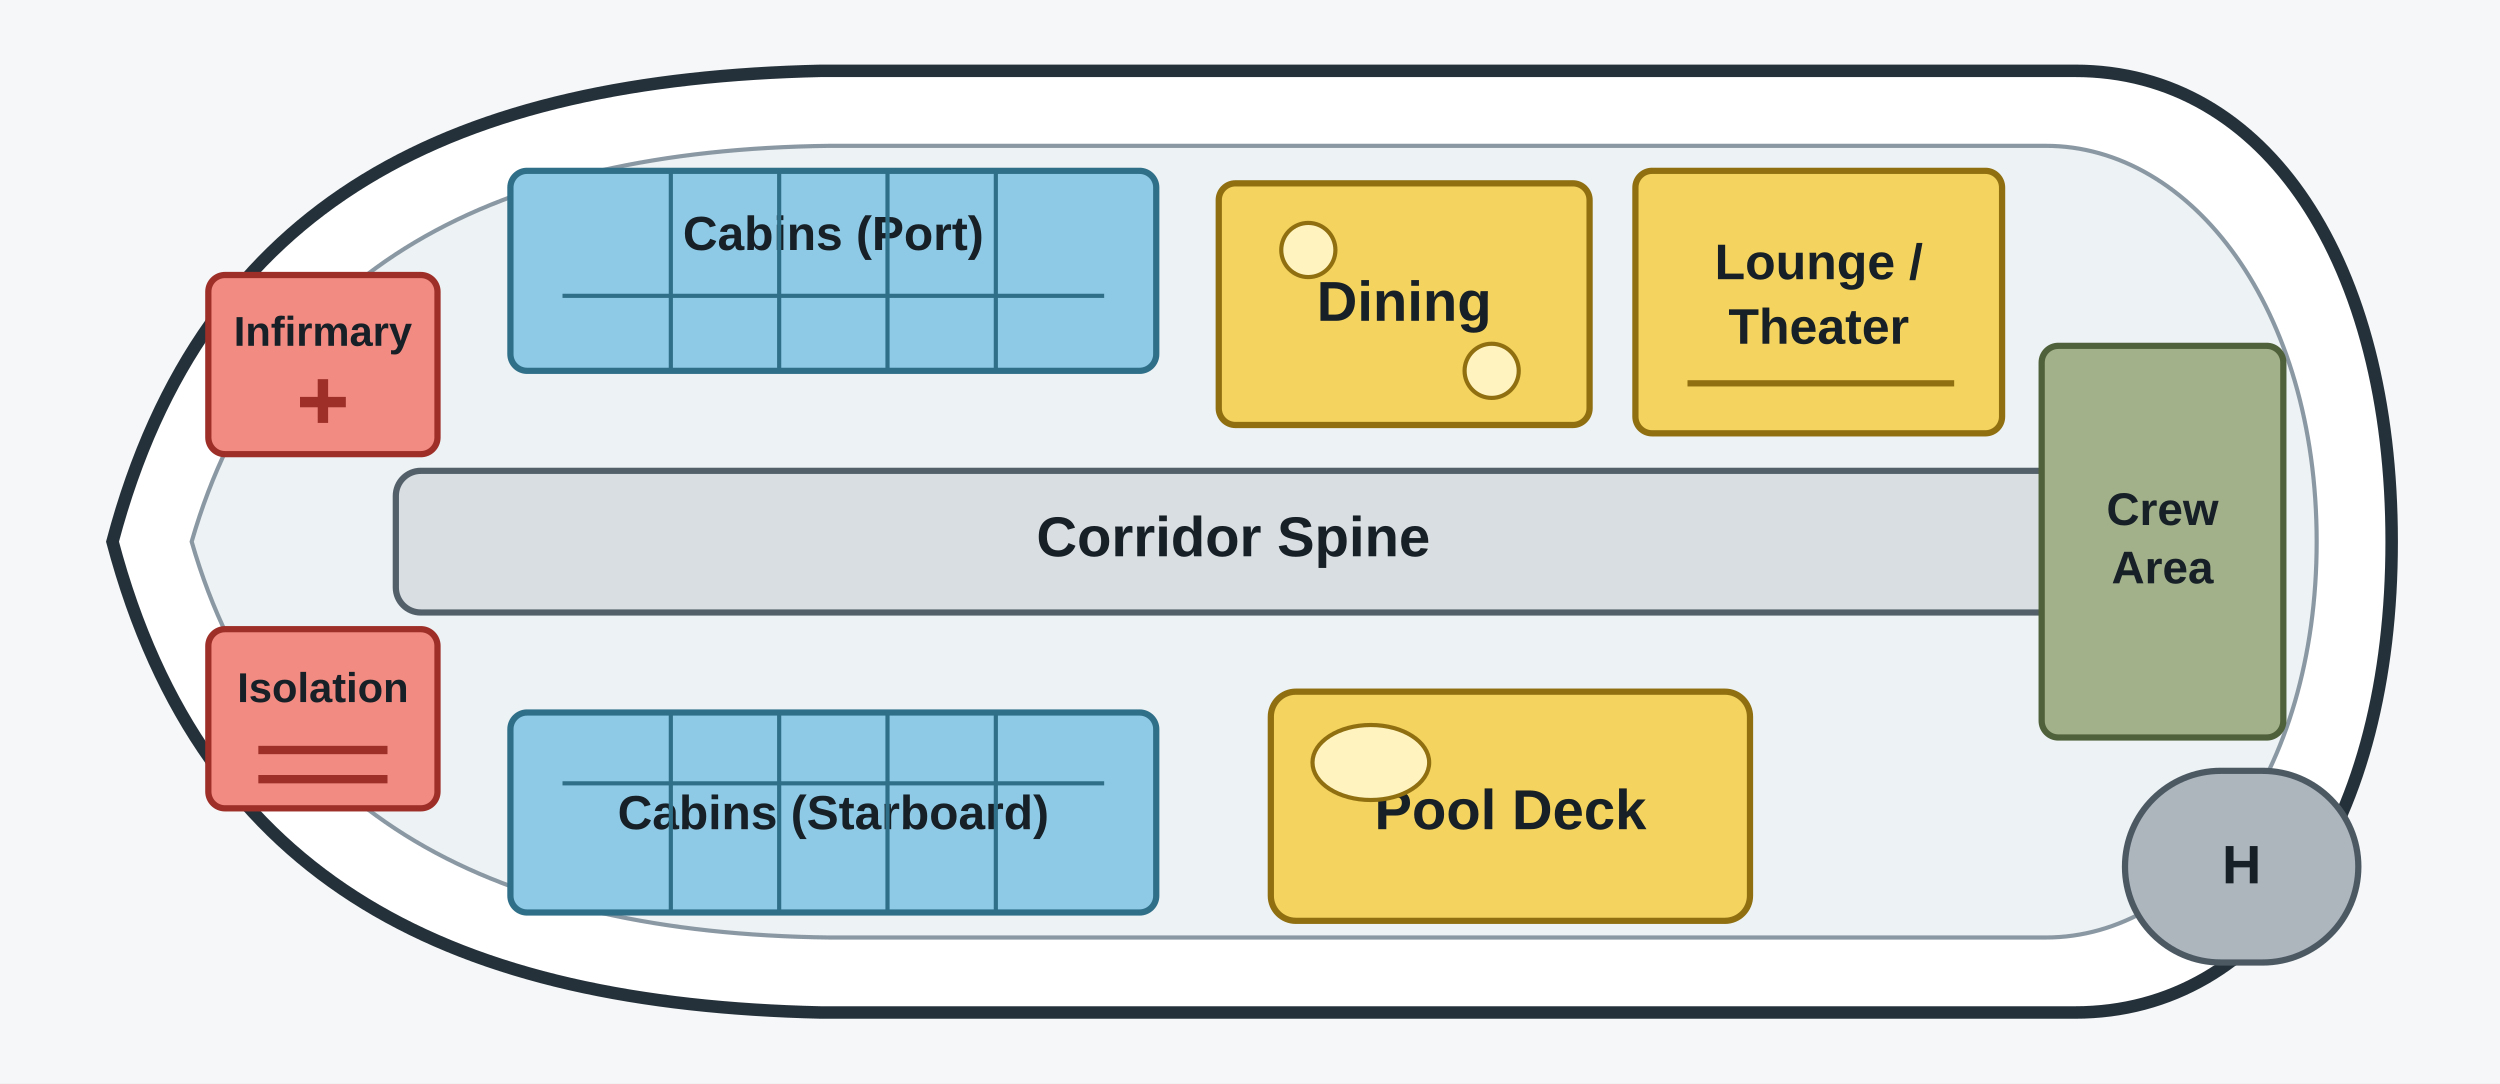
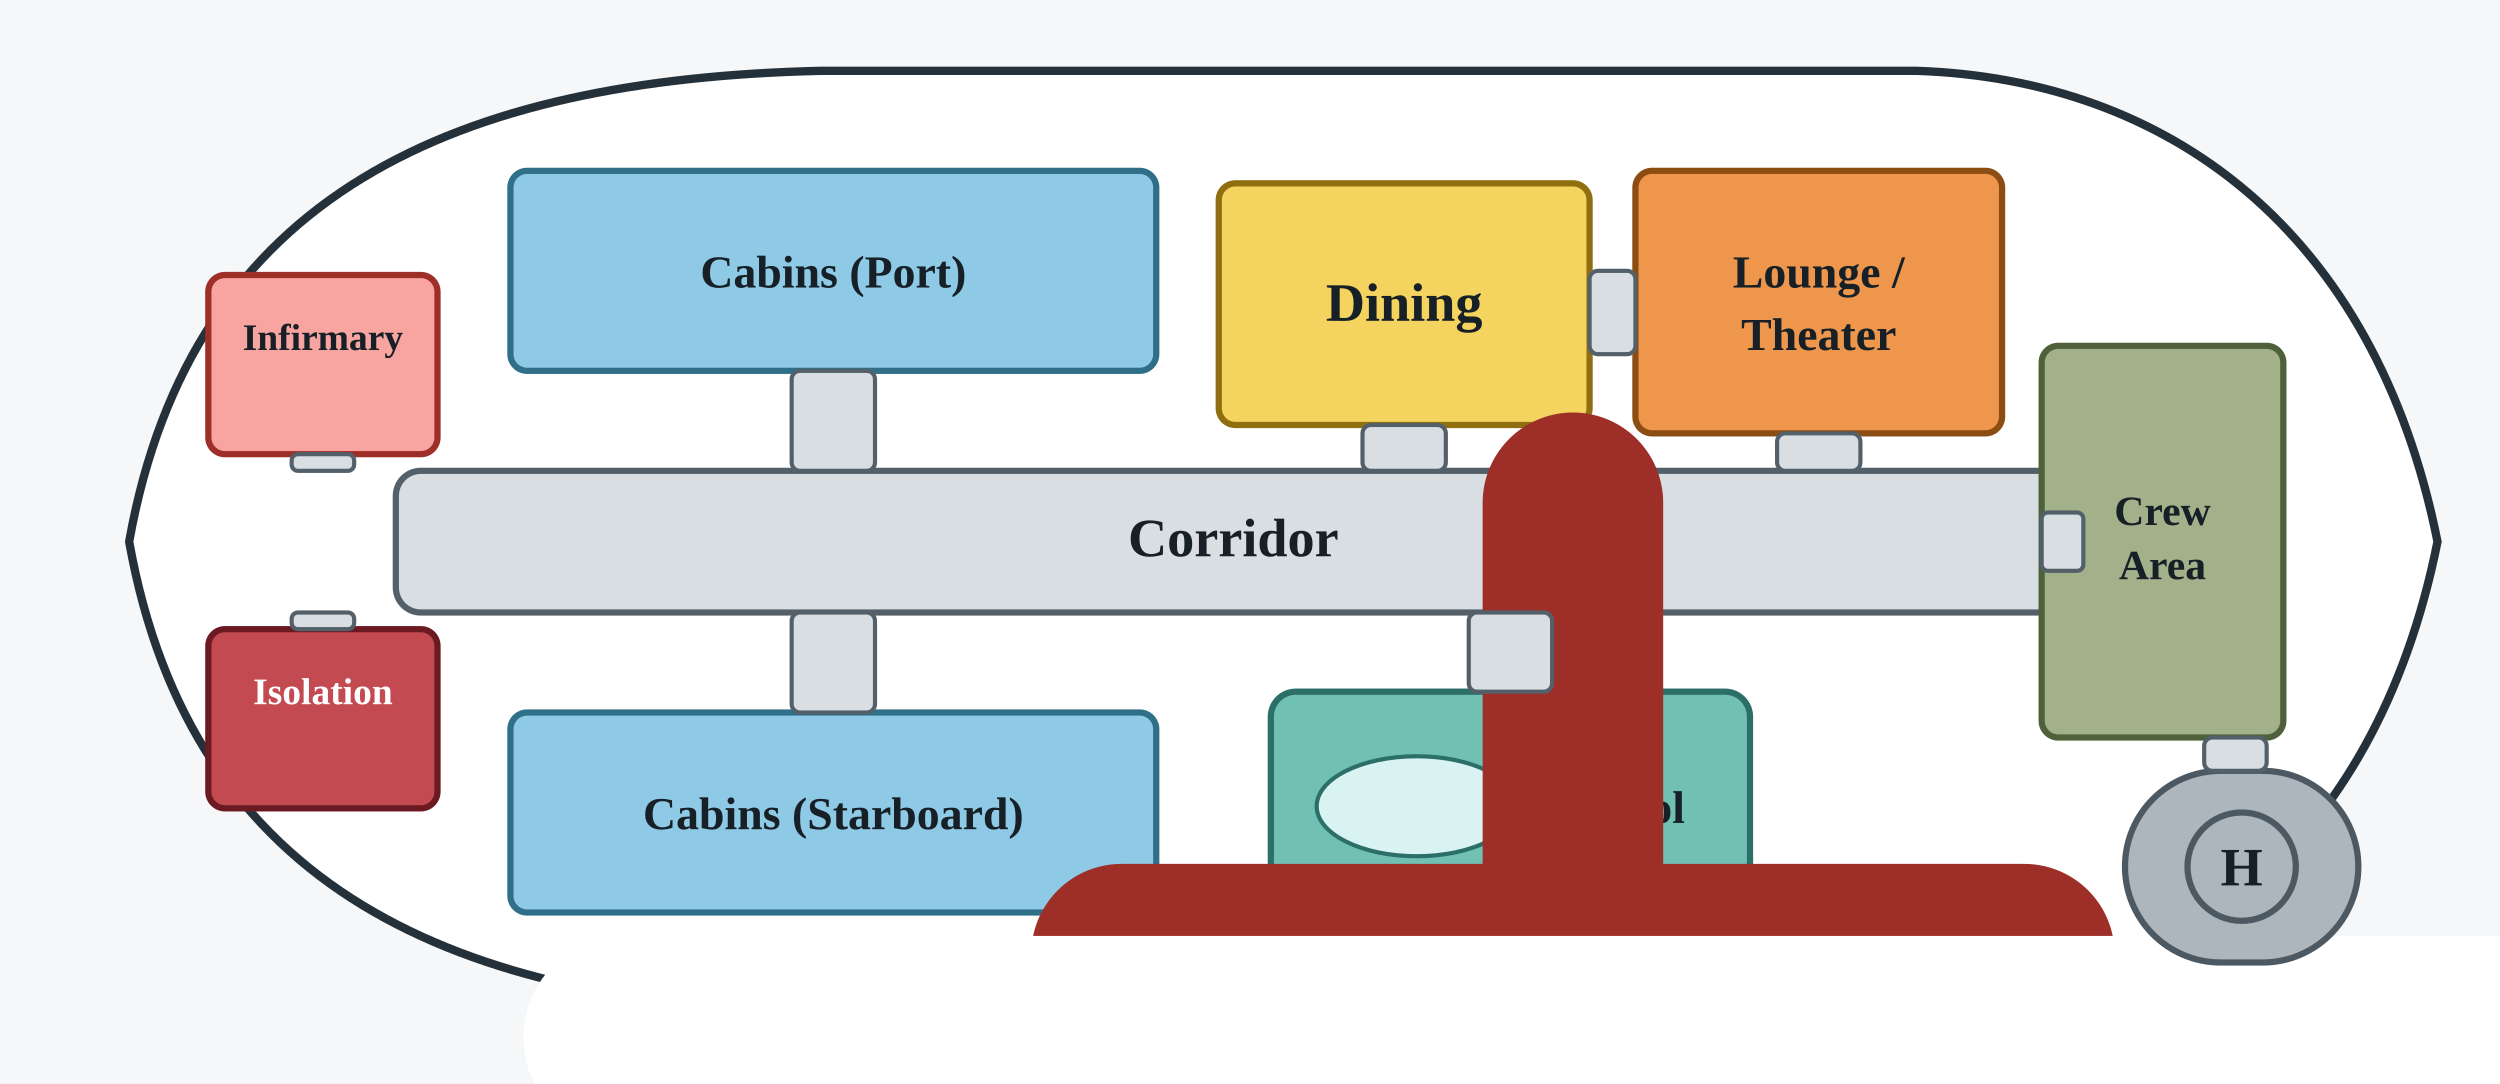
<svg xmlns="http://www.w3.org/2000/svg" viewBox="0 0 1200 520" role="img" aria-labelledby="title desc">
+   <defs>
+     <symbol id="medical-cross" viewBox="-12 -12 24 24" overflow="visible">
+       <path d="M0 -10 V10 M-10 0 H10" stroke="currentColor" stroke-width="4" stroke-linecap="round" fill="none" />
+     </symbol>
+     <symbol id="isolation-bars" viewBox="-16 -8 32 16" overflow="visible">
+       <path d="M-14 -4 H14 M-14 4 H14" stroke="currentColor" stroke-width="3" stroke-linecap="round" fill="none" />
+     </symbol>
+   </defs>
  <rect width="1200" height="520" fill="#f5f7f8" />
-   <path d="M54 260 C98 94 220 38 394 34 L996 34 C1088 34 1148 126 1148 260 C1148 394 1088 486 996 486 L394 486 C220 482 98 426 54 260 Z" fill="#ffffff" stroke="#25313a" stroke-width="6" />
-   <path d="M92 260 C130 128 238 72 398 70 L982 70 C1052 70 1112 148 1112 260 C1112 372 1052 450 982 450 L398 450 C238 448 130 392 92 260 Z" fill="#edf2f4" stroke="#8a98a3" stroke-width="2" />
+   <path d="M62 260 C92 92 220 38 394 34 L920 34 C1040 38 1140 110 1170 260 C1140 410 1040 482 920 486 L394 486 C220 482 92 428 62 260 Z" fill="#ffffff" stroke="#25313a" stroke-width="4" />
  <rect data-zone-id="corridor_spine" x="190" y="226" width="805" height="68" rx="12" fill="#d9dee2" stroke="#53606a" stroke-width="3" />
-   <text x="592" y="267" text-anchor="middle" font-family="Arial, sans-serif" font-size="27" font-weight="700" fill="#172026">Corridor Spine</text>
+   <text x="592" y="267" text-anchor="middle" font-size="26" font-weight="700" fill="#172026">Corridor</text>
  <rect data-zone-id="cabins_port" x="245" y="82" width="310" height="96" rx="8" fill="#8ecae6" stroke="#2f6f88" stroke-width="3" />
-   <text x="400" y="120" text-anchor="middle" font-family="Arial, sans-serif" font-size="23" font-weight="700" fill="#172026">Cabins (Port)</text>
-   <path d="M270 142 H530 M322 82 V178 M374 82 V178 M426 82 V178 M478 82 V178" stroke="#2f6f88" stroke-width="2" />
+   <text x="400" y="138" text-anchor="middle" font-size="22" font-weight="700" fill="#172026">Cabins (Port)</text>
  <rect data-zone-id="cabins_starboard" x="245" y="342" width="310" height="96" rx="8" fill="#8ecae6" stroke="#2f6f88" stroke-width="3" />
-   <text x="400" y="398" text-anchor="middle" font-family="Arial, sans-serif" font-size="23" font-weight="700" fill="#172026">Cabins (Starboard)</text>
-   <path d="M270 376 H530 M322 342 V438 M374 342 V438 M426 342 V438 M478 342 V438" stroke="#2f6f88" stroke-width="2" />
+   <text x="400" y="398" text-anchor="middle" font-size="22" font-weight="700" fill="#172026">Cabins (Starboard)</text>
  <rect data-zone-id="dining" x="585" y="88" width="178" height="116" rx="8" fill="#f4d35e" stroke="#8f6f10" stroke-width="3" />
-   <text x="674" y="154" text-anchor="middle" font-family="Arial, sans-serif" font-size="27" font-weight="700" fill="#172026">Dining</text>
-   <circle cx="628" cy="120" r="13" fill="#fff3bf" stroke="#8f6f10" stroke-width="2" />
-   <circle cx="716" cy="178" r="13" fill="#fff3bf" stroke="#8f6f10" stroke-width="2" />
-   <rect data-zone-id="lounge_theater" x="785" y="82" width="176" height="126" rx="8" fill="#f4d35e" stroke="#8f6f10" stroke-width="3" />
-   <text x="873" y="134" text-anchor="middle" font-family="Arial, sans-serif" font-size="24" font-weight="700" fill="#172026">Lounge /</text>
-   <text x="873" y="165" text-anchor="middle" font-family="Arial, sans-serif" font-size="24" font-weight="700" fill="#172026">Theater</text>
-   <path d="M810 184 H938" stroke="#8f6f10" stroke-width="3" />
-   <rect data-zone-id="pool_deck" x="610" y="332" width="230" height="110" rx="12" fill="#f4d35e" stroke="#8f6f10" stroke-width="3" />
-   <text x="725" y="398" text-anchor="middle" font-family="Arial, sans-serif" font-size="27" font-weight="700" fill="#172026">Pool Deck</text>
-   <ellipse cx="658" cy="366" rx="28" ry="18" fill="#fff3bf" stroke="#8f6f10" stroke-width="2" />
-   <rect data-zone-id="infirmary" x="100" y="132" width="110" height="86" rx="8" fill="#f28b82" stroke="#9d2f28" stroke-width="3" />
-   <text x="155" y="166" text-anchor="middle" font-family="Arial, sans-serif" font-size="20" font-weight="700" fill="#172026">Infirmary</text>
-   <path d="M155 182 V203 M144 193 H166" stroke="#9d2f28" stroke-width="5" />
-   <rect data-zone-id="isolation" x="100" y="302" width="110" height="86" rx="8" fill="#f28b82" stroke="#9d2f28" stroke-width="3" />
-   <text x="155" y="337" text-anchor="middle" font-family="Arial, sans-serif" font-size="20" font-weight="700" fill="#172026">Isolation</text>
-   <path d="M124 360 H186 M124 374 H186" stroke="#9d2f28" stroke-width="4" />
+   <text x="674" y="154" text-anchor="middle" font-size="26" font-weight="700" fill="#172026">Dining</text>
+   <rect data-zone-id="lounge_theater" x="785" y="82" width="176" height="126" rx="8" fill="#ee964b" stroke="#8c4d12" stroke-width="3" />
+   <text x="873" y="138" text-anchor="middle" font-size="22" font-weight="700" fill="#172026">Lounge /</text>
+   <text x="873" y="168" text-anchor="middle" font-size="22" font-weight="700" fill="#172026">Theater</text>
+   <rect data-zone-id="pool_deck" x="610" y="332" width="230" height="110" rx="12" fill="#70c1b3" stroke="#2b6f68" stroke-width="3" />
+   <ellipse cx="680" cy="387" rx="48" ry="24" fill="#d8f3f2" stroke="#2b6f68" stroke-width="2" />
+   <text x="788" y="395" text-anchor="middle" font-size="22" font-weight="700" fill="#172026">Pool</text>
+   <rect data-zone-id="infirmary" x="100" y="132" width="110" height="86" rx="8" fill="#f8a4a0" stroke="#9d2f28" stroke-width="3" />
+   <text x="155" y="168" text-anchor="middle" font-size="18" font-weight="700" fill="#172026">Infirmary</text>
+   <g color="#9d2f28">
+     <use href="#medical-cross" x="155" y="198" />
+   </g>
+   <rect data-zone-id="isolation" x="100" y="302" width="110" height="86" rx="8" fill="#c44a52" stroke="#6b1a22" stroke-width="3" />
+   <text x="155" y="338" text-anchor="middle" font-size="18" font-weight="700" fill="#ffffff">Isolation</text>
+   <g color="#ffffff">
+     <use href="#isolation-bars" x="155" y="368" />
+   </g>
  <rect data-zone-id="crew_area" x="980" y="166" width="116" height="188" rx="8" fill="#a3b18a" stroke="#4f613a" stroke-width="3" />
-   <text x="1038" y="252" text-anchor="middle" font-family="Arial, sans-serif" font-size="22" font-weight="700" fill="#172026">Crew</text>
-   <text x="1038" y="280" text-anchor="middle" font-family="Arial, sans-serif" font-size="22" font-weight="700" fill="#172026">Area</text>
+   <text x="1038" y="252" text-anchor="middle" font-size="20" font-weight="700" fill="#172026">Crew</text>
+   <text x="1038" y="278" text-anchor="middle" font-size="20" font-weight="700" fill="#172026">Area</text>
  <rect data-zone-id="helipad" x="1020" y="370" width="112" height="92" rx="46" fill="#adb5bd" stroke="#4c5963" stroke-width="3" />
-   <text x="1076" y="424" text-anchor="middle" font-family="Arial, sans-serif" font-size="26" font-weight="700" fill="#172026">H</text>
+   <circle cx="1076" cy="416" r="26" fill="none" stroke="#4c5963" stroke-width="3" />
+   <text x="1076" y="425" text-anchor="middle" font-size="26" font-weight="700" fill="#172026">H</text>
+   <g class="zone-bridge" fill="#d9dee2" stroke="#53606a" stroke-width="2">
+     <rect x="380" y="178" width="40" height="48" rx="4" />
+     <rect x="380" y="294" width="40" height="48" rx="4" />
+     <rect x="654" y="204" width="40" height="22" rx="4" />
+     <rect x="853" y="208" width="40" height="18" rx="4" />
+     <rect x="705" y="294" width="40" height="38" rx="4" />
+     <rect x="140" y="218" width="30" height="8" rx="3" />
+     <rect x="140" y="294" width="30" height="8" rx="3" />
+     <rect x="980" y="246" width="20" height="28" rx="3" />
+     <rect x="1058" y="354" width="30" height="16" rx="4" />
+     <rect x="763" y="130" width="22" height="40" rx="4" />
+   </g>
</svg>
